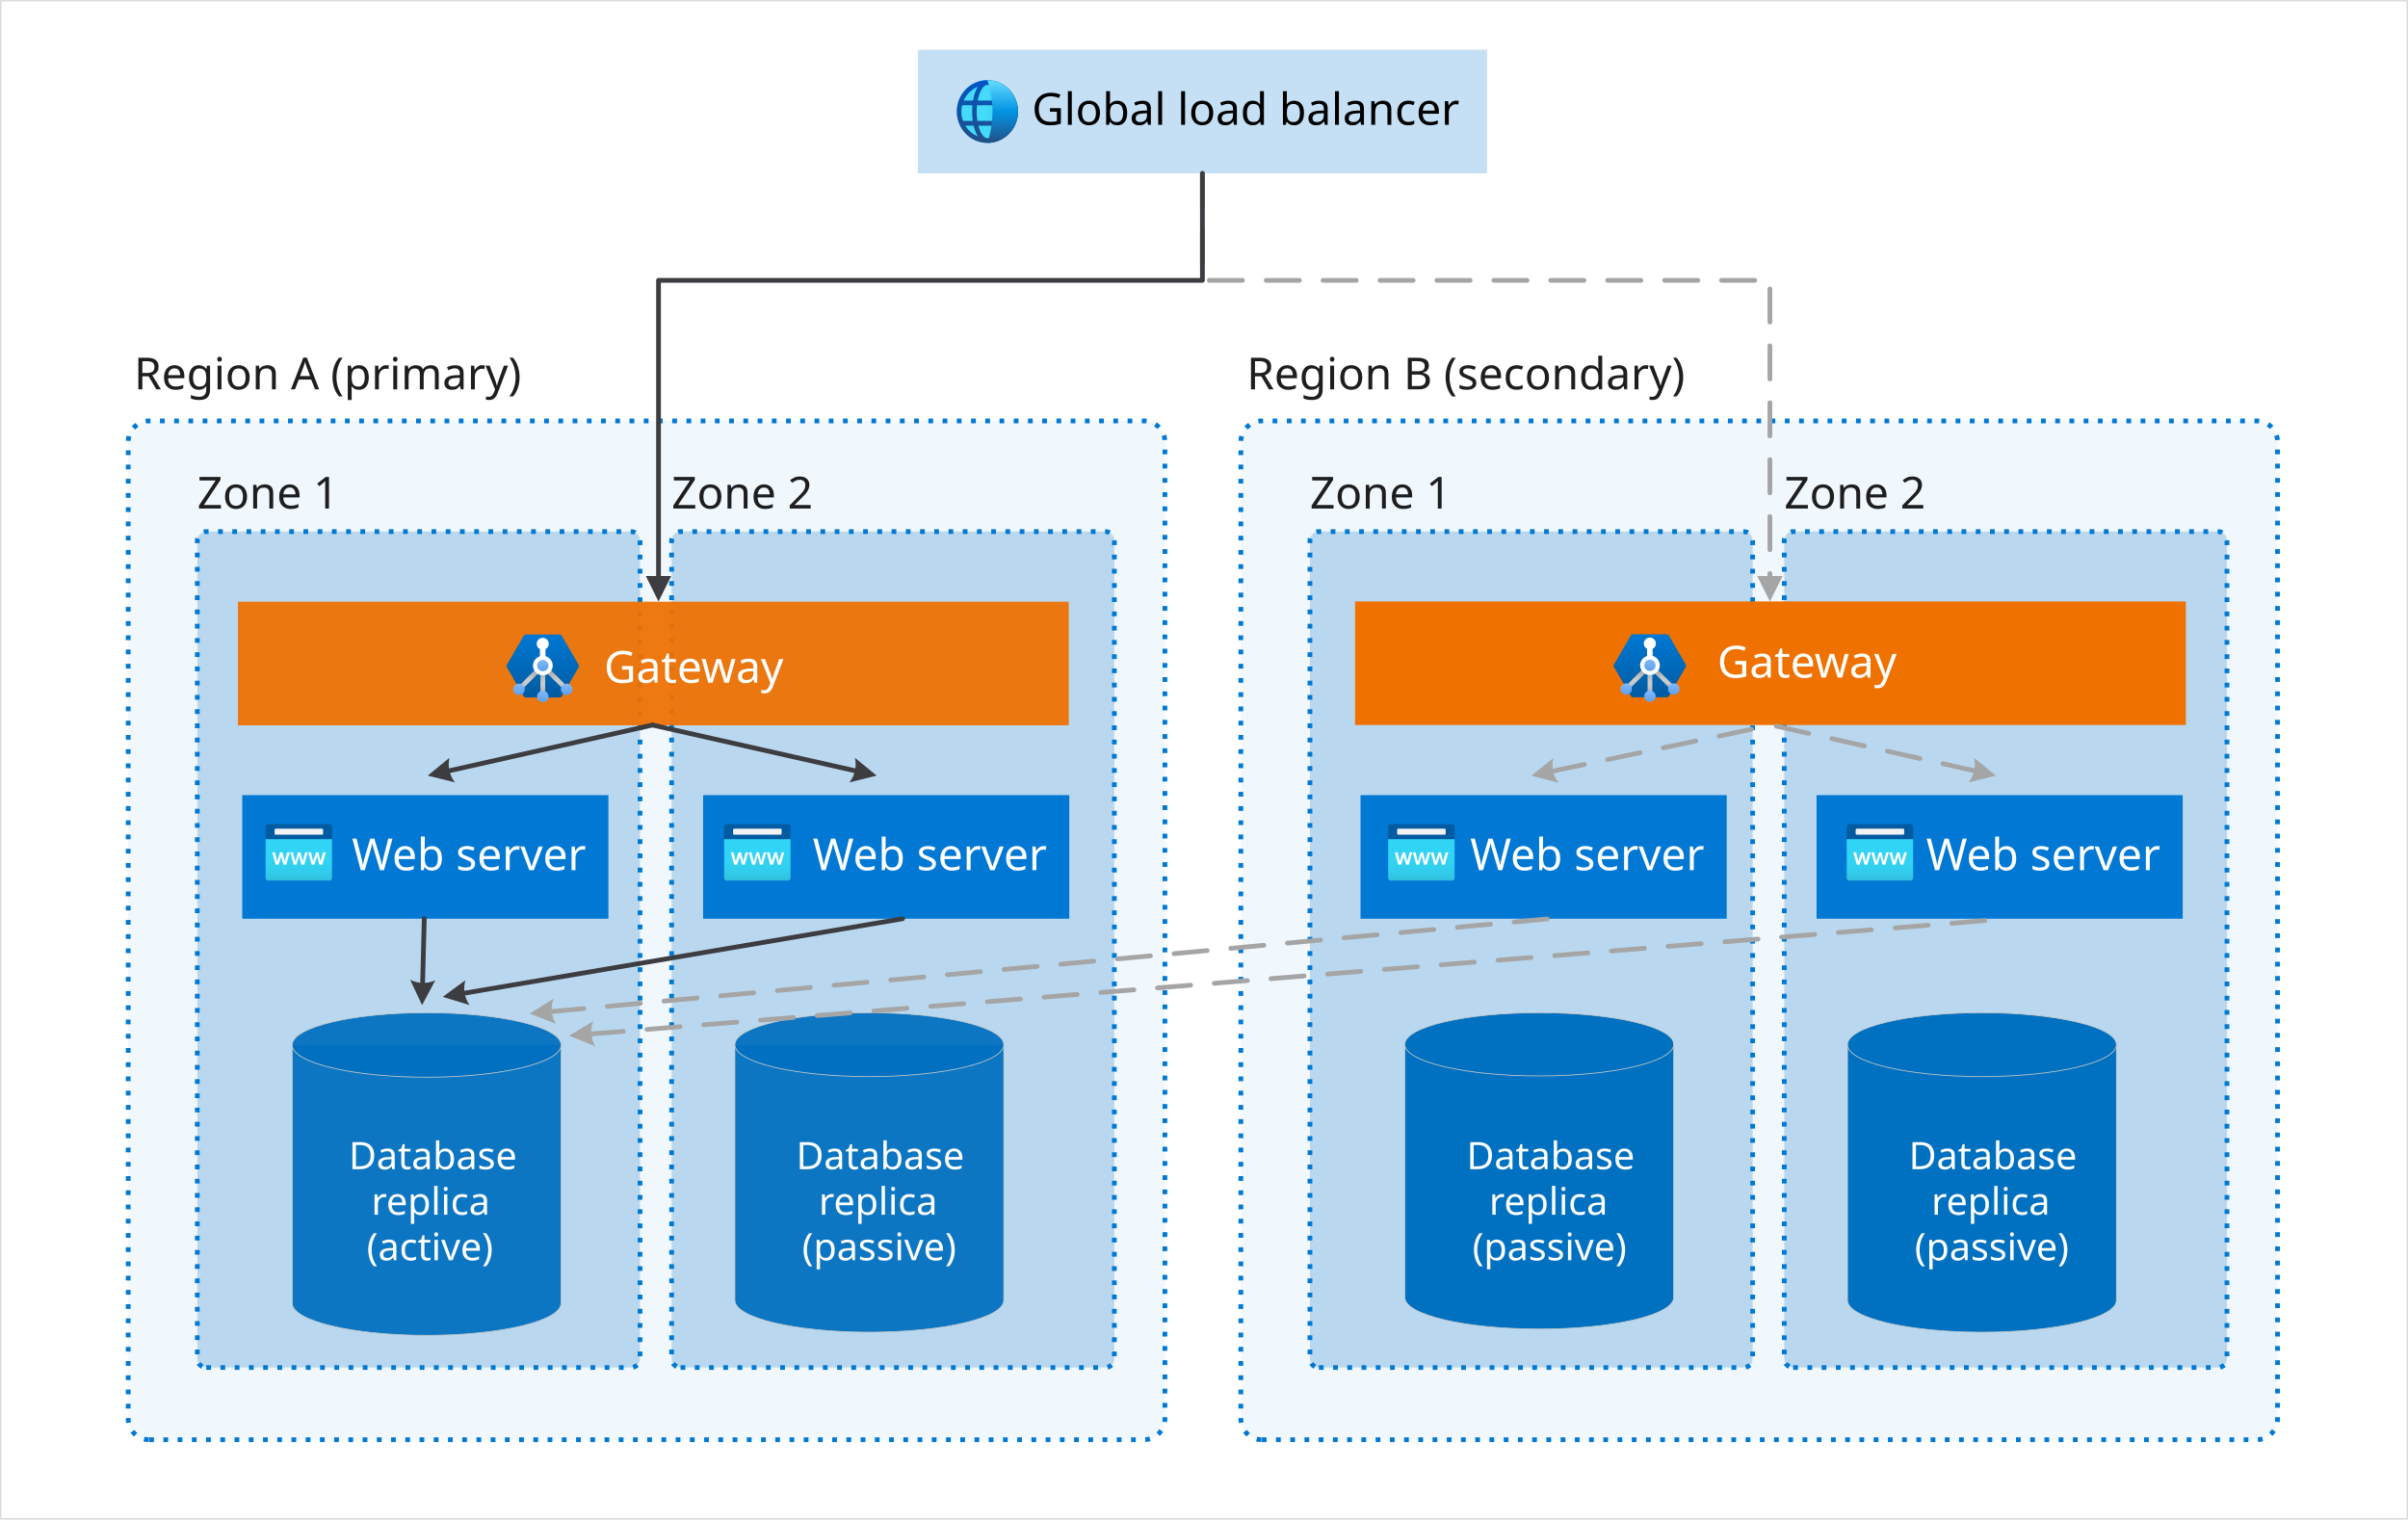
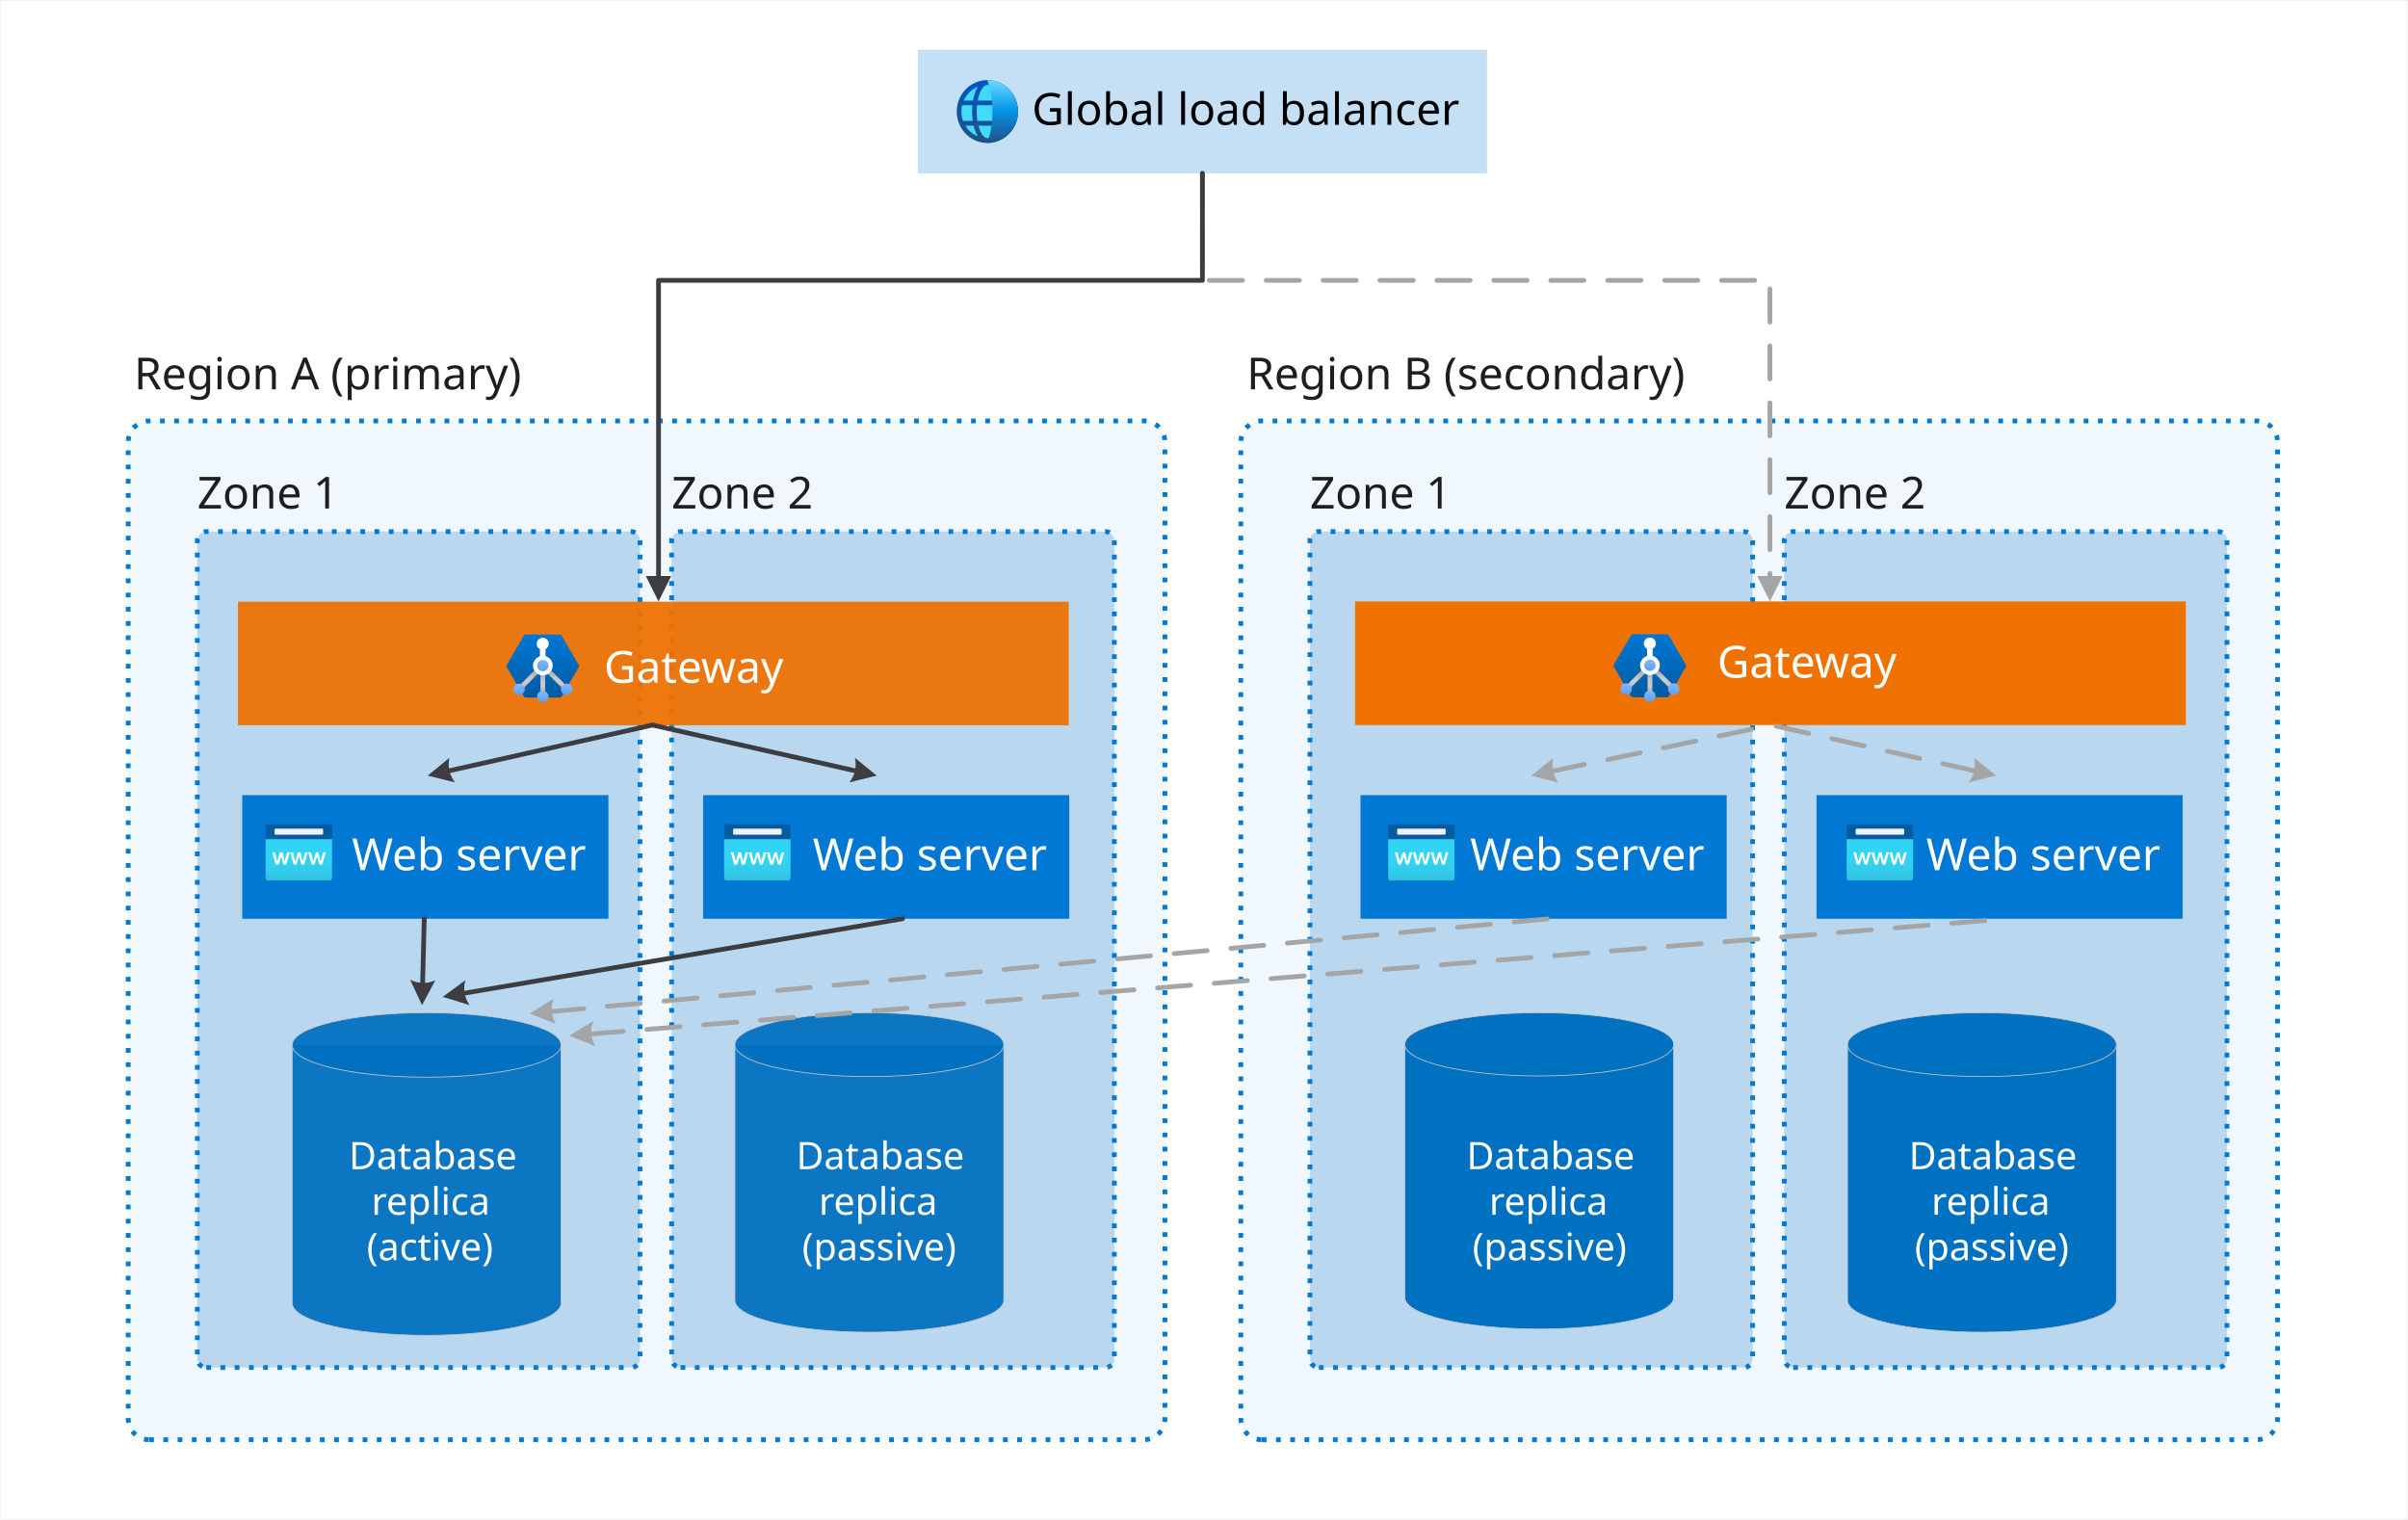
<svg xmlns="http://www.w3.org/2000/svg" xmlns:xlink="http://www.w3.org/1999/xlink" width="10.576in" height="6.674in" viewBox="0 0 761.5 480.5" xml:space="preserve" color-interpolation-filters="sRGB" class="st36">
  <style type="text/css">
	
- 		.st1 {fill:#ffffff;stroke:#c7c8c8;stroke-width:0.25}
+ 		.st1 {fill:#ffffff;stroke:none;stroke-width:0.25}
		.st2 {fill:#0078d4;fill-opacity:0.23;stroke:none;stroke-linecap:butt;stroke-width:0.561}
		.st3 {fill:#000000;font-family:Segoe UI;font-size:1.167em}
		.st4 {fill:none;stroke:none;stroke-linecap:butt;stroke-width:0.75}
		.st5 {fill:#1e1e1e;font-family:Segoe UI;font-size:1.167em}
		.st6 {fill:#f0f7fd;stroke:#0078d4;stroke-dasharray:1.5,3;stroke-linecap:butt;stroke-width:1.5}
		.st7 {fill:#0070c0;fill-opacity:0.23;stroke:#0078d4;stroke-dasharray:1.5,3;stroke-linecap:butt;stroke-width:1.5}
		.st8 {fill:#0070c0;fill-opacity:0.93;stroke:#c7c8c8;stroke-width:0.25}
		.st9 {fill:none;stroke:none;stroke-width:0.25}
		.st10 {fill:#ffffff;font-family:Segoe UI;font-size:1em}
		.st11 {font-size:1em}
		.st12 {fill:#ef7100;stroke:none;stroke-linecap:butt;stroke-width:0.561}
		.st13 {fill:#ffffff;font-family:Segoe UI;font-size:1.167em}
		.st14 {fill:#0070c0;stroke:#c7c8c8;stroke-width:0.25}
		.st15 {fill:url(#grad0-83)}
		.st16 {stroke:none;stroke-linecap:butt;stroke-width:0.75;visibility:hidden}
		.st17 {fill:url(#grad0-88)}
		.st18 {fill:url(#grad0-93)}
		.st19 {fill:url(#grad0-99)}
		.st20 {stroke:none;stroke-linecap:butt;stroke-width:0.75}
		.st21 {fill:url(#grad4-104);stroke:none;stroke-linecap:butt;stroke-width:0.75}
		.st22 {fill:url(#grad0-108);stroke:none;stroke-linecap:butt;stroke-width:0.75}
		.st23 {fill:#ffffff;stroke:none;stroke-linecap:butt;stroke-width:0.75}
		.st24 {fill:#0078d4;stroke:none;stroke-linecap:butt;stroke-width:0.561}
		.st25 {fill:url(#grad0-127);stroke:none;stroke-linecap:butt;stroke-width:0.75}
		.st26 {fill:#005ba1;stroke:none;stroke-linecap:butt;stroke-width:0.75}
		.st27 {fill:#f2f2f2;stroke:none;stroke-linecap:butt;stroke-width:0.75}
		.st28 {fill:#ef7100;fill-opacity:0.93;stroke:none;stroke-linecap:butt;stroke-width:0.561}
		.st29 {fill:none;stroke:none;stroke-linecap:butt;stroke-width:0.561}
		.st30 {marker-start:url(#mrkr5-210);stroke:#3c3c41;stroke-linecap:round;stroke-linejoin:round;stroke-width:1.5}
		.st31 {fill:#3c3c41;fill-opacity:1;stroke:#3c3c41;stroke-opacity:1;stroke-width:0.373}
		.st32 {marker-start:url(#mrkr5-231);stroke:#a5a5a5;stroke-dasharray:10.5,7.5;stroke-linecap:round;stroke-linejoin:round;stroke-width:1.5}
		.st33 {fill:#a5a5a5;fill-opacity:1;stroke:#a5a5a5;stroke-opacity:1;stroke-width:0.373}
		.st34 {marker-end:url(#mrkr4-252);stroke:#a5a5a5;stroke-dasharray:10.5,7.5;stroke-linecap:round;stroke-linejoin:round;stroke-width:1.5}
		.st35 {marker-end:url(#mrkr4-258);stroke:#3c3c41;stroke-linecap:round;stroke-linejoin:round;stroke-width:1.5}
		.st36 {fill:none;fill-rule:evenodd;font-size:12px;overflow:visible;stroke-linecap:square;stroke-miterlimit:3}
	
	</style>
  <defs id="Patterns_And_Gradients">
    <linearGradient id="grad0-83" x1="0" y1="0" x2="1" y2="0" gradientTransform="rotate(0 0.5 0.5)">
      <stop offset="0.445" stop-color="#44dbf9" stop-opacity="1" />
      <stop offset="0.545" stop-color="#43d7f6" stop-opacity="1" />
      <stop offset="0.62" stop-color="#40cded" stop-opacity="1" />
      <stop offset="0.695" stop-color="#3cbcdf" stop-opacity="1" />
      <stop offset="0.765" stop-color="#36a4cb" stop-opacity="1" />
      <stop offset="0.835" stop-color="#2e84b1" stop-opacity="1" />
      <stop offset="0.9" stop-color="#255f92" stop-opacity="1" />
      <stop offset="0.92" stop-color="#225086" stop-opacity="1" />
    </linearGradient>
    <linearGradient id="grad0-88" x1="0" y1="0" x2="1" y2="0" gradientTransform="rotate(-90 0.5 0.5)">
      <stop offset="0" stop-color="#225086" stop-opacity="1" />
      <stop offset="1" stop-color="#0055c5" stop-opacity="1" />
    </linearGradient>
    <linearGradient id="grad0-93" x1="0" y1="0" x2="1" y2="0" gradientTransform="rotate(-90 0.5 0.5)">
      <stop offset="0" stop-color="#225086" stop-opacity="1" />
      <stop offset="0.51" stop-color="#0294e4" stop-opacity="1" />
      <stop offset="1" stop-color="#66ddff" stop-opacity="1" />
    </linearGradient>
    <linearGradient id="grad0-99" x1="0" y1="0" x2="1" y2="0" gradientTransform="rotate(-90 0.5 0.5)">
      <stop offset="0" stop-color="#005ba1" stop-opacity="1" />
      <stop offset="1" stop-color="#0078d4" stop-opacity="1" />
    </linearGradient>
    <radialGradient id="grad4-104" cx="0.5" cy="0" r="1.1">
      <stop offset="0" stop-color="#808080" stop-opacity="1" />
      <stop offset="0.19" stop-color="#a1a1a1" stop-opacity="1" />
      <stop offset="0.4" stop-color="#c0c0c0" stop-opacity="1" />
      <stop offset="0.52" stop-color="#cccccc" stop-opacity="1" />
      <stop offset="0.63" stop-color="#c9c9c9" stop-opacity="1" />
      <stop offset="0.715" stop-color="#bfbfbf" stop-opacity="1" />
      <stop offset="0.785" stop-color="#afafaf" stop-opacity="1" />
      <stop offset="0.85" stop-color="#999999" stop-opacity="1" />
      <stop offset="0.91" stop-color="#808080" stop-opacity="1" />
    </radialGradient>
    <linearGradient id="grad0-108" x1="0" y1="0" x2="1" y2="0" gradientTransform="rotate(-90 0.5 0.5)">
      <stop offset="0" stop-color="#5ea0ef" stop-opacity="1" />
      <stop offset="1" stop-color="#83b9f9" stop-opacity="1" />
    </linearGradient>
    <linearGradient id="grad0-127" x1="0" y1="0" x2="1" y2="0" gradientTransform="rotate(-90 0.5 0.5)">
      <stop offset="0" stop-color="#32bedd" stop-opacity="1" />
      <stop offset="0.18" stop-color="#32caea" stop-opacity="1" />
      <stop offset="0.41" stop-color="#32d2f2" stop-opacity="1" />
      <stop offset="0.78" stop-color="#32d4f5" stop-opacity="1" />
    </linearGradient>
  </defs>
  <defs id="Markers">
    <g id="lend5">
      <path d="M 2 1 L 0 0 L 1.981 -0.993 C 1.672 -0.365 1.673 0.373 1.985 1 " style="stroke:none" />
    </g>
    <marker id="mrkr5-210" class="st31" refX="4.45" orient="auto" markerUnits="strokeWidth" overflow="visible">
      <use xlink:href="#lend5" transform="scale(2.68) " />
    </marker>
    <marker id="mrkr5-231" class="st33" refX="4.45" orient="auto" markerUnits="strokeWidth" overflow="visible">
      <use xlink:href="#lend5" transform="scale(2.68) " />
    </marker>
    <g id="lend4">
      <path d="M 2 1 L 0 0 L 2 -1 L 2 1 " style="stroke:none" />
    </g>
    <marker id="mrkr4-252" class="st33" refX="-5.36" orient="auto" markerUnits="strokeWidth" overflow="visible">
      <use xlink:href="#lend4" transform="scale(-2.68,-2.68) " />
    </marker>
    <marker id="mrkr4-258" class="st31" refX="-5.36" orient="auto" markerUnits="strokeWidth" overflow="visible">
      <use xlink:href="#lend4" transform="scale(-2.68,-2.68) " />
    </marker>
  </defs>
  <g>
    <g id="shape75-1" transform="translate(0.25,-0.25)">
      <rect x="0" y="0.5" width="761" height="480" class="st1" />
    </g>
    <g id="shape133-3" transform="translate(290.25,-425.707)">
      <rect x="0" y="441.414" width="180" height="39.086" class="st2" />
      <text x="36.08" y="465.16" class="st3">Global load balancer</text>
    </g>
    <g id="shape28-6" transform="translate(42.3974,-352.934)">
      <rect x="0" y="463.184" width="156" height="17.316" class="st4" />
      <text x="0" y="476.04" class="st5">Region A (primary)</text>
    </g>
    <g id="shape30-9" transform="translate(40.5448,-25.25)">
      <path d="M6.63 480.5 L321.22 480.5 A6.631 6.631 -180 0 0 327.85 473.87 L327.85 164.96 A6.631 6.631 -180 0 0 321.22        158.33 L6.63 158.33 A6.631 6.631 -180 0 0 0 164.96 L0 473.87 A6.631 6.631 -180 0 0 6.63 480.5 Z" class="st6" />
    </g>
    <g id="shape124-11" transform="translate(62.3974,-48.082)">
      <path d="M2.83 480.5 L137.17 480.5 A2.832 2.832 -180 0 0 140 477.67 L140 219 A2.832 2.832 -180 0 0 137.17 216.16        L2.83 216.16 A2.832 2.832 -180 0 0 0 219 L0 477.67 A2.832 2.832 -180 0 0 2.83 480.5 Z" class="st7" />
    </g>
    <g id="shape125-13" transform="translate(212.397,-48.082)">
      <path d="M2.83 480.5 L137.17 480.5 A2.832 2.832 -180 0 0 140 477.67 L140 219 A2.832 2.832 -180 0 0 137.17 216.16        L2.83 216.16 A2.832 2.832 -180 0 0 0 219 L0 477.67 A2.832 2.832 -180 0 0 2.83 480.5 Z" class="st7" />
    </g>
    <g id="shape126-15" transform="translate(62.3974,-315.25)">
      <rect x="0" y="463.184" width="45" height="17.316" class="st4" />
      <text x="0" y="476.04" class="st5">Zone 1</text>
    </g>
    <g id="shape127-18" transform="translate(212.397,-315.25)">
      <rect x="0" y="463.184" width="45" height="17.316" class="st4" />
      <text x="0" y="476.04" class="st5">Zone 2</text>
    </g>
    <g id="group131-21" transform="translate(92.3974,-58.25)">
      <g id="shape132-22">
        <path d="M0 470.3 A42.52 10.204 -180 1 0 85.04 470.3 L85.04 388.66 L0 388.66 L0 470.3 Z" class="st8" />
      </g>
      <g id="shape131-24">
        <ellipse cx="42.52" cy="388.665" rx="42.52" ry="10.204" class="st8" />
      </g>
    </g>
    <g id="shape134-26" transform="translate(103.084,-74.6667)">
      <rect x="0" y="429.833" width="63.667" height="50.667" class="st9" />
      <text x="7.22" y="444.37" class="st10">Database <tspan x="14.35" dy="1.2em" class="st11">replica </tspan>
        <tspan x="12.89" dy="1.2em" class="st11">(active)</tspan>
      </text>
    </g>
    <g id="group136-31" transform="translate(232.397,-59.25)">
      <g id="shape137-32">
        <path d="M0 470.4 A42.52 10.104 -180 1 0 85.04 470.4 L85.04 389.56 L0 389.56 L0 470.4 Z" class="st8" />
      </g>
      <g id="shape136-34">
        <ellipse cx="42.52" cy="389.565" rx="42.52" ry="10.104" class="st8" />
      </g>
    </g>
    <g id="shape138-36" transform="translate(239.221,-74.6667)">
      <rect x="0" y="429.833" width="74.353" height="50.667" class="st9" />
      <text x="12.57" y="444.37" class="st10">Database <tspan x="19.7" dy="1.2em" class="st11">replica</tspan>
        <tspan x="14.42" dy="1.2em" class="st11">(passive)</tspan>
      </text>
    </g>
    <g id="shape173-41" transform="translate(392.397,-25.25)">
      <path d="M6.63 480.5 L321.22 480.5 A6.631 6.631 -180 0 0 327.85 473.87 L327.85 164.96 A6.631 6.631 -180 0 0 321.22        158.33 L6.63 158.33 A6.631 6.631 -180 0 0 0 164.96 L0 473.87 A6.631 6.631 -180 0 0 6.63 480.5 Z" class="st6" />
    </g>
    <g id="shape174-43" transform="translate(414.25,-48.082)">
      <path d="M2.83 480.5 L137.17 480.5 A2.832 2.832 -180 0 0 140 477.67 L140 219 A2.832 2.832 -180 0 0 137.17 216.16        L2.83 216.16 A2.832 2.832 -180 0 0 0 219 L0 477.67 A2.832 2.832 -180 0 0 2.83 480.5 Z" class="st7" />
    </g>
    <g id="shape175-45" transform="translate(564.25,-48.082)">
      <path d="M2.83 480.5 L137.17 480.5 A2.832 2.832 -180 0 0 140 477.67 L140 219 A2.832 2.832 -180 0 0 137.17 216.16        L2.83 216.16 A2.832 2.832 -180 0 0 0 219 L0 477.67 A2.832 2.832 -180 0 0 2.83 480.5 Z" class="st7" />
    </g>
    <g id="shape176-47" transform="translate(414.25,-315.25)">
      <rect x="0" y="463.184" width="45" height="17.316" class="st4" />
      <text x="0" y="476.04" class="st5">Zone 1</text>
    </g>
    <g id="shape177-50" transform="translate(564.25,-315.25)">
      <rect x="0" y="463.184" width="45" height="17.316" class="st4" />
      <text x="0" y="476.04" class="st5">Zone 2</text>
    </g>
    <g id="shape178-53" transform="translate(428.517,-251.25)">
      <rect x="0" y="441.414" width="262.733" height="39.086" class="st12" />
      <text x="114.55" y="465.51" class="st13">Gateway</text>
    </g>
    <g id="group181-56" transform="translate(444.25,-60.25)">
      <g id="shape182-57">
        <path d="M0 470.5 A42.52 10.004 -180 1 0 85.04 470.5 L85.04 390.46 L0 390.46 L0 470.5 Z" class="st14" />
      </g>
      <g id="shape181-59">
        <ellipse cx="42.52" cy="390.465" rx="42.52" ry="10.004" class="st14" />
      </g>
    </g>
    <g id="shape183-61" transform="translate(451.795,-74.6667)">
      <rect x="0" y="429.833" width="73.206" height="50.667" class="st9" />
      <text x="11.99" y="444.37" class="st10">Database <tspan x="19.12" dy="1.2em" class="st11">replica</tspan>
        <tspan x="13.84" dy="1.2em" class="st11">(passive)</tspan>
      </text>
    </g>
    <g id="group184-66" transform="translate(584.25,-59.25)">
      <g id="shape185-67">
        <path d="M0 470.4 A42.52 10.104 -180 1 0 85.04 470.4 L85.04 389.56 L0 389.56 L0 470.4 Z" class="st14" />
      </g>
      <g id="shape184-69">
        <ellipse cx="42.52" cy="389.565" rx="42.52" ry="10.104" class="st14" />
      </g>
    </g>
    <g id="shape186-71" transform="translate(591.073,-74.6667)">
      <rect x="0" y="429.833" width="74.353" height="50.667" class="st9" />
      <text x="12.57" y="444.37" class="st10">Database <tspan x="19.7" dy="1.2em" class="st11">replica</tspan>
        <tspan x="14.42" dy="1.2em" class="st11">(passive)</tspan>
      </text>
    </g>
    <g id="shape172-76" transform="translate(394.25,-352.934)">
      <rect x="0" y="463.184" width="156" height="17.316" class="st4" />
      <text x="0" y="476.04" class="st5">Region B (secondary)</text>
    </g>
    <g id="group208-79" transform="translate(302.575,-435.325)">
      <g id="shape209-80">
        <ellipse cx="9.675" cy="470.575" rx="9.675" ry="9.925" class="st15" />
        <ellipse cx="9.675" cy="470.575" rx="9.675" ry="9.925" class="st16" />
      </g>
      <g id="shape210-85">
        <path d="M9.67 460.65 C15.02 460.65 19.35 465.09 19.35 470.57 C19.35 476.06 15.02 480.5 9.67 480.5 C4.33 480.5 0         476.06 0 470.57 C0 465.09 4.33 460.65 9.67 460.65 ZM12.52 475.04 L6.83 475.04 C7.46 477.44 8.56 479.01         9.68 479.01 C10.79 479.01 11.89 477.44 12.52 475.04 L12.52 475.04 ZM5.33 475.04 L2.7 475.04 C3.62 476.56         5.01 477.76 6.66 478.42 C6.15 477.61 5.73 476.59 5.43 475.43 L5.33 475.04 ZM16.65 475.04 L14.02 475.04         C13.71 476.36 13.25 477.52 12.69 478.42 C14.24 477.8 15.55 476.71 16.48 475.32 L16.65 475.04 L16.65         475.04 ZM4.93 468.59 L1.68 468.59 L1.68 468.61 C1.53 469.24 1.45 469.9 1.45 470.58 C1.45 471.62 1.64         472.63 1.98 473.55 L5.05 473.55 C4.91 472.61 4.84 471.61 4.84 470.58 C4.84 469.9 4.87 469.23 4.93 468.59         L4.93 468.59 ZM12.96 468.59 L6.39 468.59 C6.32 469.23 6.29 469.89 6.29 470.57 C6.29 471.63 6.37 472.63         6.52 473.55 L12.83 473.55 C12.98 472.63 13.06 471.63 13.06 470.57 C13.06 469.89 13.03 469.23 12.96 468.59         ZM17.67 468.59 L14.42 468.59 C14.48 469.23 14.51 469.9 14.51 470.58 C14.51 471.61 14.44 472.61 14.3         473.55 L17.37 473.55 C17.71 472.63 17.9 471.62 17.9 470.58 C17.9 469.89 17.82 469.23 17.67 468.59 L17.67         468.59 ZM6.66 462.72 L6.63 462.73 C4.65 463.54 3.05 465.12 2.18 467.1 L5.13 467.1 C5.43 465.36 5.96         463.85 6.66 462.72 L6.66 462.72 ZM9.67 462.14 L9.56 462.14 C8.34 462.26 7.16 464.25 6.61 467.1 L12.74         467.1 C12.19 464.25 11.02 462.27 9.8 462.14 L9.67 462.14 L9.67 462.14 ZM12.69 462.72 L12.8 462.9 C13.44         464 13.94 465.45 14.22 467.1 L17.17 467.1 C16.34 465.21 14.83 463.68 12.98 462.85 L12.69 462.73 L12.69         462.72 Z" class="st17" />
      </g>
      <g id="shape211-90" transform="translate(9.675,5.68434E-14)">
        <path d="M0 460.65 C0.74 462.88 1.61 466.31 1.61 470.57 C1.61 474.84 0.74 478.27 0 480.5 C5.31 480.5 9.67 476.02         9.67 470.57 C9.67 465.09 5.34 460.65 0 460.65 Z" class="st18" />
      </g>
    </g>
    <g id="group222-95" transform="translate(510.25,-258.55)">
      <g id="shape223-96" transform="translate(0,-1.49255)">
        <path d="M22.96 470.55 C22.96 470.42 22.93 470.29 22.86 470.17 L17.51 460.98 C17.37 460.74 17.12 460.59 16.84 460.59         L6.15 460.59 C5.88 460.6 5.62 460.74 5.48 460.98 L0.14 470.16 C0 470.4 0 470.69 0.14 470.93 L5.48 480.11         C5.62 480.35 5.87 480.5 6.15 480.5 L16.84 480.5 C17.12 480.5 17.37 480.35 17.51 480.11 L22.86 470.93         C22.92 470.81 22.96 470.68 22.96 470.55 L22.96 470.55 Z" class="st19" />
        <path d="M22.96 470.55 C22.96 470.42 22.93 470.29 22.86 470.17 L17.51 460.98 C17.37 460.74 17.12 460.59 16.84 460.59         L6.15 460.59 C5.88 460.6 5.62 460.74 5.48 460.98 L0.14 470.16 C0 470.4 0 470.69 0.14 470.93 L5.48 480.11         C5.62 480.35 5.87 480.5 6.15 480.5 L16.84 480.5 C17.12 480.5 17.37 480.35 17.51 480.11 L22.86 470.93         C22.92 470.81 22.96 470.68 22.96 470.55" class="st20" />
      </g>
      <g id="shape224-101" transform="translate(3.45669,-1.79587)">
        <path d="M16.15 477.69 L8.82 470.41 L8.82 470.34 L8.74 470.34 L8.6 470.2 L8.46 470.34 L7.71 470.34 L7.51 470.14 L0         477.69 L1.07 478.74 L7.32 472.45 L7.32 480.5 L8.82 480.5 L8.82 472.52 L15.09 478.74 L16.15 477.69 Z" class="st21" />
      </g>
      <g id="shape225-105" transform="translate(9.71287,1.13687E-13)">
        <ellipse cx="1.81" cy="478.704" rx="1.81" ry="1.796" class="st22" />
      </g>
      <g id="shape226-109" transform="translate(8.4061,-8.48771)">
        <path d="M0.01 477.38 C0 479.09 1.39 480.48 3.11 480.49 C4.83 480.5 6.23 479.12 6.25 477.42 C6.25 476.02 5.32 474.79         3.97 474.42 L3.97 472.2 C4.9 471.72 5.27 470.58 4.79 469.65 C4.3 468.72 3.15 468.35 2.21 468.84 C1.27         469.32 0.91 470.46 1.39 471.39 C1.57 471.74 1.86 472.02 2.21 472.2 L2.21 474.47 C0.92 474.86 0.03 476.03         0.01 477.38 Z" class="st23" />
      </g>
      <g id="shape227-111" transform="translate(9.71287,-9.80333)">
        <ellipse cx="1.81" cy="478.704" rx="1.81" ry="1.796" class="st22" />
      </g>
      <g id="shape228-114" transform="translate(2.18049,-2.28369)">
        <ellipse cx="1.81" cy="478.704" rx="1.81" ry="1.796" class="st22" />
      </g>
      <g id="shape229-117" transform="translate(17.2669,-2.28369)">
        <ellipse cx="1.81" cy="478.704" rx="1.81" ry="1.796" class="st22" />
      </g>
    </g>
    <g id="shape235-120" transform="translate(222.354,-190)">
      <rect x="0" y="441.414" width="115.793" height="39.086" class="st24" />
      <text x="34.66" y="465.16" class="st13">Web server</text>
    </g>
    <g id="group236-123" transform="translate(229,-202.086)">
      <g id="shape237-124">
        <path d="M0 467.41 L21 467.41 L21 479.76 a0.704 0.742 0 0 1 -0.704 0.742 L0.7 480.5 a0.704 0.742         0 0 1 -0.704 -0.742 L0 467.41 Z" class="st25" />
      </g>
      <g id="shape238-128" transform="translate(0,-13.0863)">
        <path d="M0.7 475.79 L20.3 475.79 a0.704 0.742 0 0 1 0.704 0.742 L21 480.5 L0 480.5 L0 476.52 a0.704         0.742 0 0 1 0.704 -0.729 Z" class="st26" />
      </g>
      <g id="shape239-130" transform="translate(2.82882,-14.4926)">
        <path d="M-0 480.14 a0.346 0.365 -180 0 0 0.346 0.365 L15.01 480.5 a0.346 0.365 -180 0 0 0.346         -0.365 L15.35 478.96 a0.346 0.365 -180 0 0 -0.346 -0.365 L0.35 478.6 a0.346 0.365         -180 0 0 -0.346 0.365 L0 480.14 Z" class="st27" />
      </g>
      <g id="shape240-132" transform="translate(2.1,-5.00015)">
        <path d="M5.53 476.59 L4.42 480.5 L3.53 480.5 L2.85 477.9 A1.359 1.432 0 0 1 2.85 477.54 A1.235 1.302 0 0         1 2.85 477.88 L1.98 480.5 L1.1 480.5 L0 476.59 L0.88 476.59 L1.56 479.45 A1.766 1.862 0 0 1 1.56         479.78 A1.631 1.719 0 0 1 1.56 479.45 L2.45 476.59 L3.25 476.59 L3.93 479.46 A1.964 2.07 0 0         1 3.93 479.8 A1.865 1.966 0 0 1 3.93 479.46 L4.69 476.59 L5.53 476.59 ZM11.22 476.59 L10.1 480.5         L9.22 480.5 L8.54 477.9 A1.359 1.432 0 0 1 8.54 477.54 A2.285 2.409 0 0 1 8.4 477.9 L7.66 480.5         L6.79 480.5 L5.68 476.59 L6.56 476.59 L7.25 479.45 A1.927 2.031 0 0 1 7.25 479.78 C7.25 479.68 7.25         479.56 7.31 479.45 L8.14 476.59 L8.93 476.59 L9.61 479.46 A1.964 2.07 0 0 1 9.61 479.8 A1.865         1.966 0 0 1 9.61 479.46 L10.41 476.59 L11.22 476.59 ZM16.91 476.59 L15.81 480.5 L14.92 480.5 L14.22         477.9 A2.384 2.513 0 0 1 14.22 477.54 A1.235 1.302 0 0 1 14.16 477.88 L13.34 480.5 L12.48 480.5         L11.36 476.59 L12.25 476.59 L12.93 479.45 A1.766 1.862 0 0 1 12.93 479.78 A1.569 1.654 0 0 1         12.93 479.45 L13.82 476.59 L14.58 476.59 L15.24 479.46 A1.964 2.07 0 0 1 15.24 479.8 A2.051 2.162         0 0 1 15.24 479.46 L16.1 476.59 L16.91 476.59 Z" class="st23" />
      </g>
    </g>
    <g id="group255-134" transform="translate(76.6047,-190)">
      <g id="shape129-135">
        <rect x="0" y="441.414" width="115.793" height="39.086" class="st24" />
        <text x="34.66" y="465.16" class="st13">Web server</text>
      </g>
      <g id="group230-138" transform="translate(7.39529,-12.0856)">
        <g id="shape231-139">
          <path d="M0 467.41 L21 467.41 L21 479.76 a0.704 0.742 0 0 1 -0.704 0.742 L0.7 480.5 a0.704 0.742          0 0 1 -0.704 -0.742 L0 467.41 Z" class="st25" />
        </g>
        <g id="shape232-142" transform="translate(0,-13.0863)">
          <path d="M0.7 475.79 L20.3 475.79 a0.704 0.742 0 0 1 0.704 0.742 L21 480.5 L0 480.5 L0 476.52 a0.704          0.742 0 0 1 0.704 -0.729 Z" class="st26" />
        </g>
        <g id="shape233-144" transform="translate(2.82882,-14.4926)">
          <path d="M-0 480.14 a0.346 0.365 -180 0 0 0.346 0.365 L15.01 480.5 a0.346 0.365 -180 0 0 0.346          -0.365 L15.35 478.96 a0.346 0.365 -180 0 0 -0.346 -0.365 L0.35 478.6 a0.346 0.365          -180 0 0 -0.346 0.365 L0 480.14 Z" class="st27" />
        </g>
        <g id="shape234-146" transform="translate(2.1,-5.00015)">
          <path d="M5.53 476.59 L4.42 480.5 L3.53 480.5 L2.85 477.9 A1.359 1.432 0 0 1 2.85 477.54 A1.235 1.302          0 0 1 2.85 477.88 L1.98 480.5 L1.1 480.5 L0 476.59 L0.88 476.59 L1.56 479.45 A1.766 1.862 0          0 1 1.56 479.78 A1.631 1.719 0 0 1 1.56 479.45 L2.45 476.59 L3.25 476.59 L3.93 479.46 A1.964          2.07 0 0 1 3.93 479.8 A1.865 1.966 0 0 1 3.93 479.46 L4.69 476.59 L5.53 476.59 ZM11.22 476.59          L10.1 480.5 L9.22 480.5 L8.54 477.9 A1.359 1.432 0 0 1 8.54 477.54 A2.285 2.409 0 0 1 8.4          477.9 L7.66 480.5 L6.79 480.5 L5.68 476.59 L6.56 476.59 L7.25 479.45 A1.927 2.031 0 0 1 7.25          479.78 C7.25 479.68 7.25 479.56 7.31 479.45 L8.14 476.59 L8.93 476.59 L9.61 479.46 A1.964 2.07          0 0 1 9.61 479.8 A1.865 1.966 0 0 1 9.61 479.46 L10.41 476.59 L11.22 476.59 ZM16.91 476.59 L15.81          480.5 L14.92 480.5 L14.22 477.9 A2.384 2.513 0 0 1 14.22 477.54 A1.235 1.302 0 0 1 14.16          477.88 L13.34 480.5 L12.48 480.5 L11.36 476.59 L12.25 476.59 L12.93 479.45 A1.766 1.862 0 0          1 12.93 479.78 A1.569 1.654 0 0 1 12.93 479.45 L13.82 476.59 L14.58 476.59 L15.24 479.46 A1.964          2.07 0 0 1 15.24 479.8 A2.051 2.162 0 0 1 15.24 479.46 L16.1 476.59 L16.91 476.59 Z" class="st23" />
        </g>
      </g>
    </g>
    <g id="group256-148" transform="translate(430.25,-190)">
      <g id="shape257-149">
        <rect x="0" y="441.414" width="115.793" height="39.086" class="st24" />
        <text x="34.66" y="465.16" class="st13">Web server</text>
      </g>
      <g id="group258-152" transform="translate(8.74999,-12.0856)">
        <g id="shape259-153">
          <path d="M0 467.41 L21 467.41 L21 479.76 a0.704 0.742 0 0 1 -0.704 0.742 L0.7 480.5 a0.704 0.742          0 0 1 -0.704 -0.742 L0 467.41 Z" class="st25" />
        </g>
        <g id="shape260-156" transform="translate(0,-13.0863)">
          <path d="M0.7 475.79 L20.3 475.79 a0.704 0.742 0 0 1 0.704 0.742 L21 480.5 L0 480.5 L0 476.52 a0.704          0.742 0 0 1 0.704 -0.729 Z" class="st26" />
        </g>
        <g id="shape261-158" transform="translate(2.82882,-14.4926)">
          <path d="M-0 480.14 a0.346 0.365 -180 0 0 0.346 0.365 L15.01 480.5 a0.346 0.365 -180 0 0 0.346          -0.365 L15.35 478.96 a0.346 0.365 -180 0 0 -0.346 -0.365 L0.35 478.6 a0.346 0.365          -180 0 0 -0.346 0.365 L0 480.14 Z" class="st27" />
        </g>
        <g id="shape262-160" transform="translate(2.1,-5.00015)">
          <path d="M5.53 476.59 L4.42 480.5 L3.53 480.5 L2.85 477.9 A1.359 1.432 0 0 1 2.85 477.54 A1.235 1.302          0 0 1 2.85 477.88 L1.98 480.5 L1.1 480.5 L0 476.59 L0.88 476.59 L1.56 479.45 A1.766 1.862 0          0 1 1.56 479.78 A1.631 1.719 0 0 1 1.56 479.45 L2.45 476.59 L3.25 476.59 L3.93 479.46 A1.964          2.07 0 0 1 3.93 479.8 A1.865 1.966 0 0 1 3.93 479.46 L4.69 476.59 L5.53 476.59 ZM11.22 476.59          L10.1 480.5 L9.22 480.5 L8.54 477.9 A1.359 1.432 0 0 1 8.54 477.54 A2.285 2.409 0 0 1 8.4          477.9 L7.66 480.5 L6.79 480.5 L5.68 476.59 L6.56 476.59 L7.25 479.45 A1.927 2.031 0 0 1 7.25          479.78 C7.25 479.68 7.25 479.56 7.31 479.45 L8.14 476.59 L8.93 476.59 L9.61 479.46 A1.964 2.07          0 0 1 9.61 479.8 A1.865 1.966 0 0 1 9.61 479.46 L10.41 476.59 L11.22 476.59 ZM16.91 476.59 L15.81          480.5 L14.92 480.5 L14.22 477.9 A2.384 2.513 0 0 1 14.22 477.54 A1.235 1.302 0 0 1 14.16          477.88 L13.34 480.5 L12.48 480.5 L11.36 476.59 L12.25 476.59 L12.93 479.45 A1.766 1.862 0 0          1 12.93 479.78 A1.569 1.654 0 0 1 12.93 479.45 L13.82 476.59 L14.58 476.59 L15.24 479.46 A1.964          2.07 0 0 1 15.24 479.8 A2.051 2.162 0 0 1 15.24 479.46 L16.1 476.59 L16.91 476.59 Z" class="st23" />
        </g>
      </g>
    </g>
    <g id="group263-162" transform="translate(574.457,-190)">
      <g id="shape264-163">
        <rect x="0" y="441.414" width="115.793" height="39.086" class="st24" />
        <text x="34.66" y="465.16" class="st13">Web server</text>
      </g>
      <g id="group265-166" transform="translate(9.54267,-12.0856)">
        <g id="shape266-167">
          <path d="M0 467.41 L21 467.41 L21 479.76 a0.704 0.742 0 0 1 -0.704 0.742 L0.7 480.5 a0.704 0.742          0 0 1 -0.704 -0.742 L0 467.41 Z" class="st25" />
        </g>
        <g id="shape267-170" transform="translate(0,-13.0863)">
          <path d="M0.7 475.79 L20.3 475.79 a0.704 0.742 0 0 1 0.704 0.742 L21 480.5 L0 480.5 L0 476.52 a0.704          0.742 0 0 1 0.704 -0.729 Z" class="st26" />
        </g>
        <g id="shape268-172" transform="translate(2.82882,-14.4926)">
          <path d="M-0 480.14 a0.346 0.365 -180 0 0 0.346 0.365 L15.01 480.5 a0.346 0.365 -180 0 0 0.346          -0.365 L15.35 478.96 a0.346 0.365 -180 0 0 -0.346 -0.365 L0.35 478.6 a0.346 0.365          -180 0 0 -0.346 0.365 L0 480.14 Z" class="st27" />
        </g>
        <g id="shape269-174" transform="translate(2.1,-5.00015)">
          <path d="M5.53 476.59 L4.42 480.5 L3.53 480.5 L2.85 477.9 A1.359 1.432 0 0 1 2.85 477.54 A1.235 1.302          0 0 1 2.85 477.88 L1.98 480.5 L1.1 480.5 L0 476.59 L0.88 476.59 L1.56 479.45 A1.766 1.862 0          0 1 1.56 479.78 A1.631 1.719 0 0 1 1.56 479.45 L2.45 476.59 L3.25 476.59 L3.93 479.46 A1.964          2.07 0 0 1 3.93 479.8 A1.865 1.966 0 0 1 3.93 479.46 L4.69 476.59 L5.53 476.59 ZM11.22 476.59          L10.1 480.5 L9.22 480.5 L8.54 477.9 A1.359 1.432 0 0 1 8.54 477.54 A2.285 2.409 0 0 1 8.4          477.9 L7.66 480.5 L6.79 480.5 L5.68 476.59 L6.56 476.59 L7.25 479.45 A1.927 2.031 0 0 1 7.25          479.78 C7.25 479.68 7.25 479.56 7.31 479.45 L8.14 476.59 L8.93 476.59 L9.61 479.46 A1.964 2.07          0 0 1 9.61 479.8 A1.865 1.966 0 0 1 9.61 479.46 L10.41 476.59 L11.22 476.59 ZM16.91 476.59 L15.81          480.5 L14.92 480.5 L14.22 477.9 A2.384 2.513 0 0 1 14.22 477.54 A1.235 1.302 0 0 1 14.16          477.88 L13.34 480.5 L12.48 480.5 L11.36 476.59 L12.25 476.59 L12.93 479.45 A1.766 1.862 0 0          1 12.93 479.78 A1.569 1.654 0 0 1 12.93 479.45 L13.82 476.59 L14.58 476.59 L15.24 479.46 A1.964          2.07 0 0 1 15.24 479.8 A2.051 2.162 0 0 1 15.24 479.46 L16.1 476.59 L16.91 476.59 Z" class="st23" />
        </g>
      </g>
    </g>
    <g id="group1013-176" transform="translate(75.25,-249.622)">
      <g id="shape1002-177" transform="translate(0,-1.54281)">
        <rect x="0" y="441.414" width="262.733" height="39.086" class="st28" />
      </g>
      <g id="group1012-179" transform="translate(84.8863,5.68434E-14)">
        <g id="group1003-180" transform="translate(0,-8.84281)">
          <g id="shape1004-181" transform="translate(0,-1.49255)">
            <path d="M22.96 470.55 C22.96 470.42 22.93 470.29 22.86 470.17 L17.51 460.98 C17.37 460.74 17.12 460.59 16.84           460.59 L6.15 460.59 C5.88 460.6 5.62 460.74 5.48 460.98 L0.14 470.16 C0 470.4 0 470.69 0.14           470.93 L5.48 480.11 C5.62 480.35 5.87 480.5 6.15 480.5 L16.84 480.5 C17.12 480.5 17.37 480.35           17.51 480.11 L22.86 470.93 C22.92 470.81 22.96 470.68 22.96 470.55 L22.96 470.55 Z" class="st19" />
            <path d="M22.96 470.55 C22.96 470.42 22.93 470.29 22.86 470.17 L17.51 460.98 C17.37 460.74 17.12 460.59 16.84           460.59 L6.15 460.59 C5.88 460.6 5.62 460.74 5.48 460.98 L0.14 470.16 C0 470.4 0 470.69 0.14           470.93 L5.48 480.11 C5.62 480.35 5.87 480.5 6.15 480.5 L16.84 480.5 C17.12 480.5 17.37 480.35           17.51 480.11 L22.86 470.93 C22.92 470.81 22.96 470.68 22.96 470.55" class="st20" />
          </g>
          <g id="shape1005-185" transform="translate(3.45669,-1.79587)">
            <path d="M16.15 477.69 L8.82 470.41 L8.82 470.34 L8.74 470.34 L8.6 470.2 L8.46 470.34 L7.71 470.34 L7.51           470.14 L0 477.69 L1.07 478.74 L7.32 472.45 L7.32 480.5 L8.82 480.5 L8.82 472.52 L15.09 478.74           L16.15 477.69 Z" class="st21" />
          </g>
          <g id="shape1006-188" transform="translate(9.71287,1.13687E-13)">
            <ellipse cx="1.81" cy="478.704" rx="1.81" ry="1.796" class="st22" />
          </g>
          <g id="shape1007-191" transform="translate(8.4061,-8.48771)">
            <path d="M0.01 477.38 C0 479.09 1.39 480.48 3.11 480.49 C4.83 480.5 6.23 479.12 6.25 477.42 C6.25 476.02           5.32 474.79 3.97 474.42 L3.97 472.2 C4.9 471.72 5.27 470.58 4.79 469.65 C4.3 468.72 3.15 468.35           2.21 468.84 C1.27 469.32 0.91 470.46 1.39 471.39 C1.57 471.74 1.86 472.02 2.21 472.2 L2.21 474.47           C0.92 474.86 0.03 476.03 0.01 477.38 Z" class="st23" />
          </g>
          <g id="shape1008-193" transform="translate(9.71287,-9.80333)">
            <ellipse cx="1.81" cy="478.704" rx="1.81" ry="1.796" class="st22" />
          </g>
          <g id="shape1009-196" transform="translate(2.18049,-2.28369)">
            <ellipse cx="1.81" cy="478.704" rx="1.81" ry="1.796" class="st22" />
          </g>
          <g id="shape1010-199" transform="translate(17.2669,-2.28369)">
            <ellipse cx="1.81" cy="478.704" rx="1.81" ry="1.796" class="st22" />
          </g>
        </g>
        <g id="shape1011-202" transform="translate(21.5938,5.68434E-14)">
          <rect x="0" y="441.414" width="71.366" height="39.086" class="st29" />
          <text x="9.28" y="465.51" class="st13">Gateway</text>
        </g>
      </g>
    </g>
    <g id="shape193-205" transform="translate(171.512,713.971) rotate(-167.288)">
      <path d="M6.68 480.5 L7.03 480.5 L72.71 480.5" class="st30" />
    </g>
    <g id="shape192-211" transform="translate(29.7221,-223.519) rotate(-12.6868)">
      <path d="M6.68 480.5 L7.03 480.5 L72.85 480.5" class="st30" />
    </g>
    <g id="shape194-216" transform="translate(-346.873,305.607) rotate(-88.5427)">
      <path d="M6.67 480.5 L7.03 480.5 L27.34 480.5" class="st30" />
    </g>
    <g id="shape195-221" transform="translate(59.5027,-158.499) rotate(-9.64413)">
      <path d="M6.67 480.5 L7.03 480.5 L147.5 480.5" class="st30" />
    </g>
    <g id="shape196-226" transform="translate(122.994,-157.934) rotate(-5.31454)">
      <path d="M6.67 480.5 L7.03 480.5 L323.89 480.5" class="st32" />
    </g>
    <g id="shape197-232" transform="translate(141.055,-151.419) rotate(-4.64899)">
      <path d="M6.67 480.5 L7.03 480.5 L456.5 480.5" class="st32" />
    </g>
    <g id="shape198-237" transform="translate(385.262,-224.943) rotate(-11.8887)">
      <path d="M6.67 480.5 L7.03 480.5 L77.67 480.5" class="st32" />
    </g>
    <g id="shape199-242" transform="translate(525.438,713.971) rotate(-167.288)">
      <path d="M6.67 480.5 L7.03 480.5 L72.71 480.5" class="st32" />
    </g>
    <g id="shape1015-247" transform="translate(380.25,-425.707)">
      <path d="M0 480.5 L0 514.34 L179.46 514.34 L179.46 607.83" class="st34" />
    </g>
    <g id="shape1014-253" transform="translate(380.25,-425.707)">
      <path d="M0 480.5 L0 514.34 L-172 514.34 L-172 607.83" class="st35" />
    </g>
  </g>
</svg>
